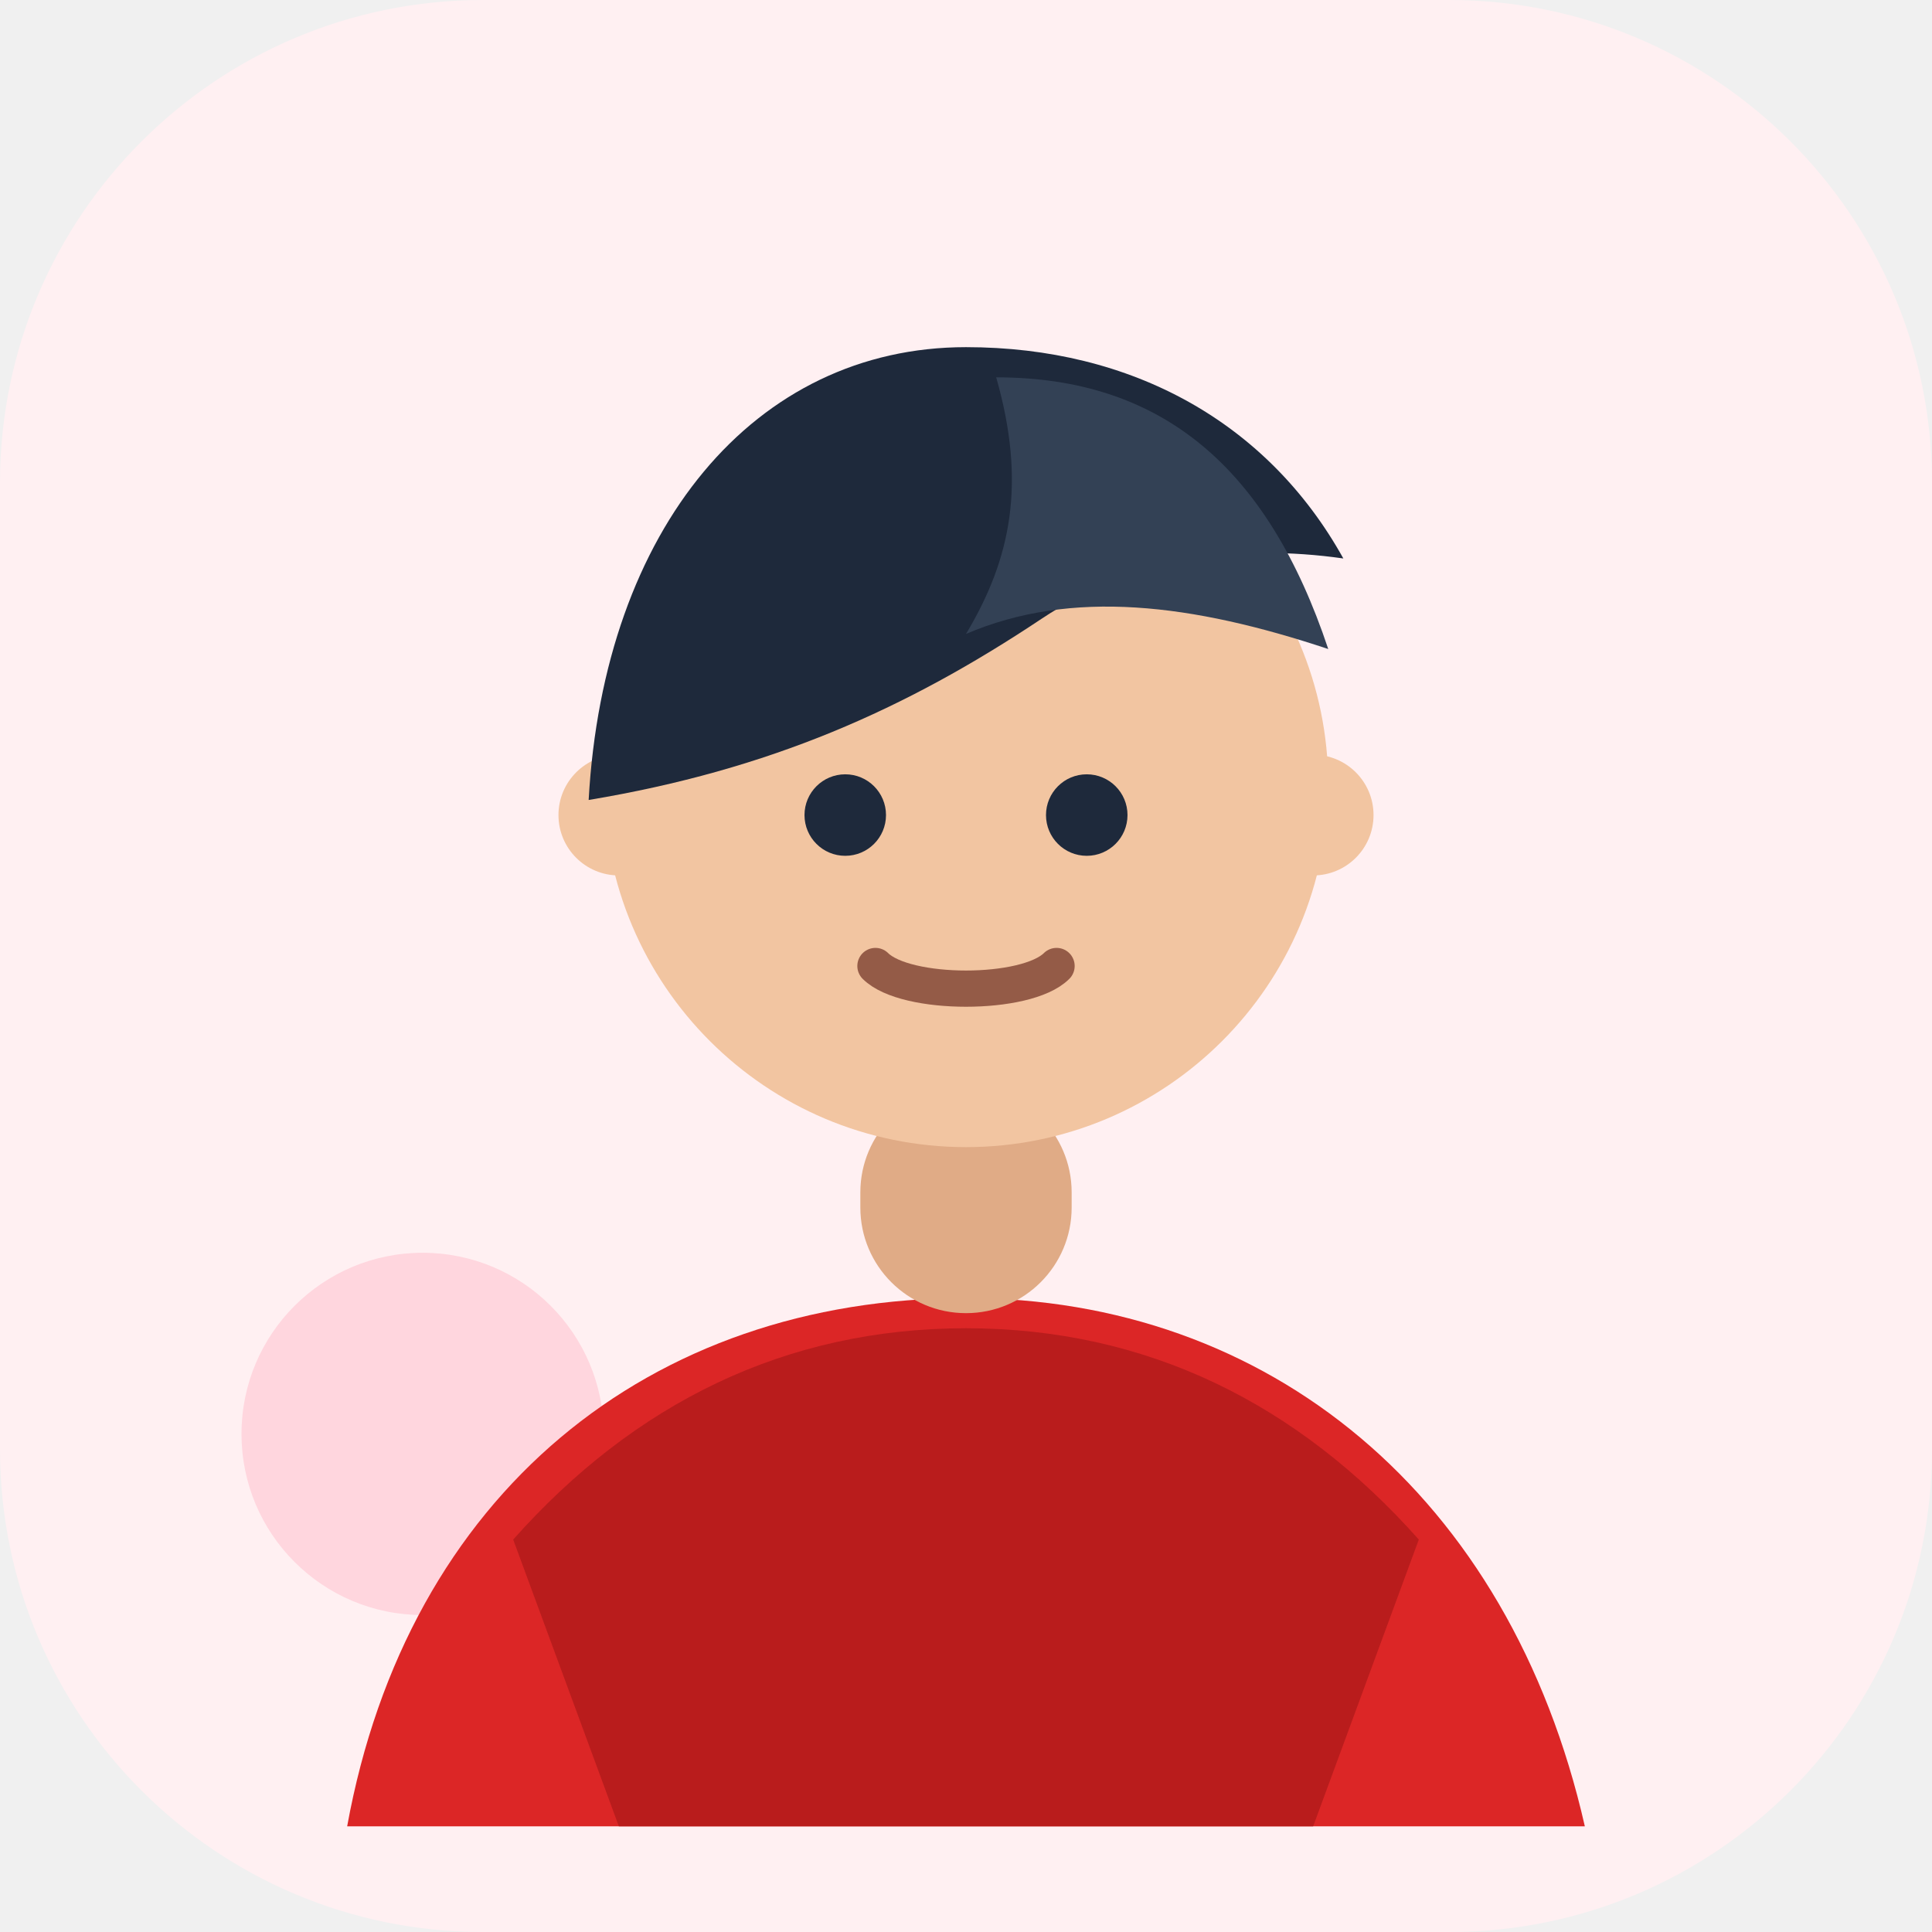
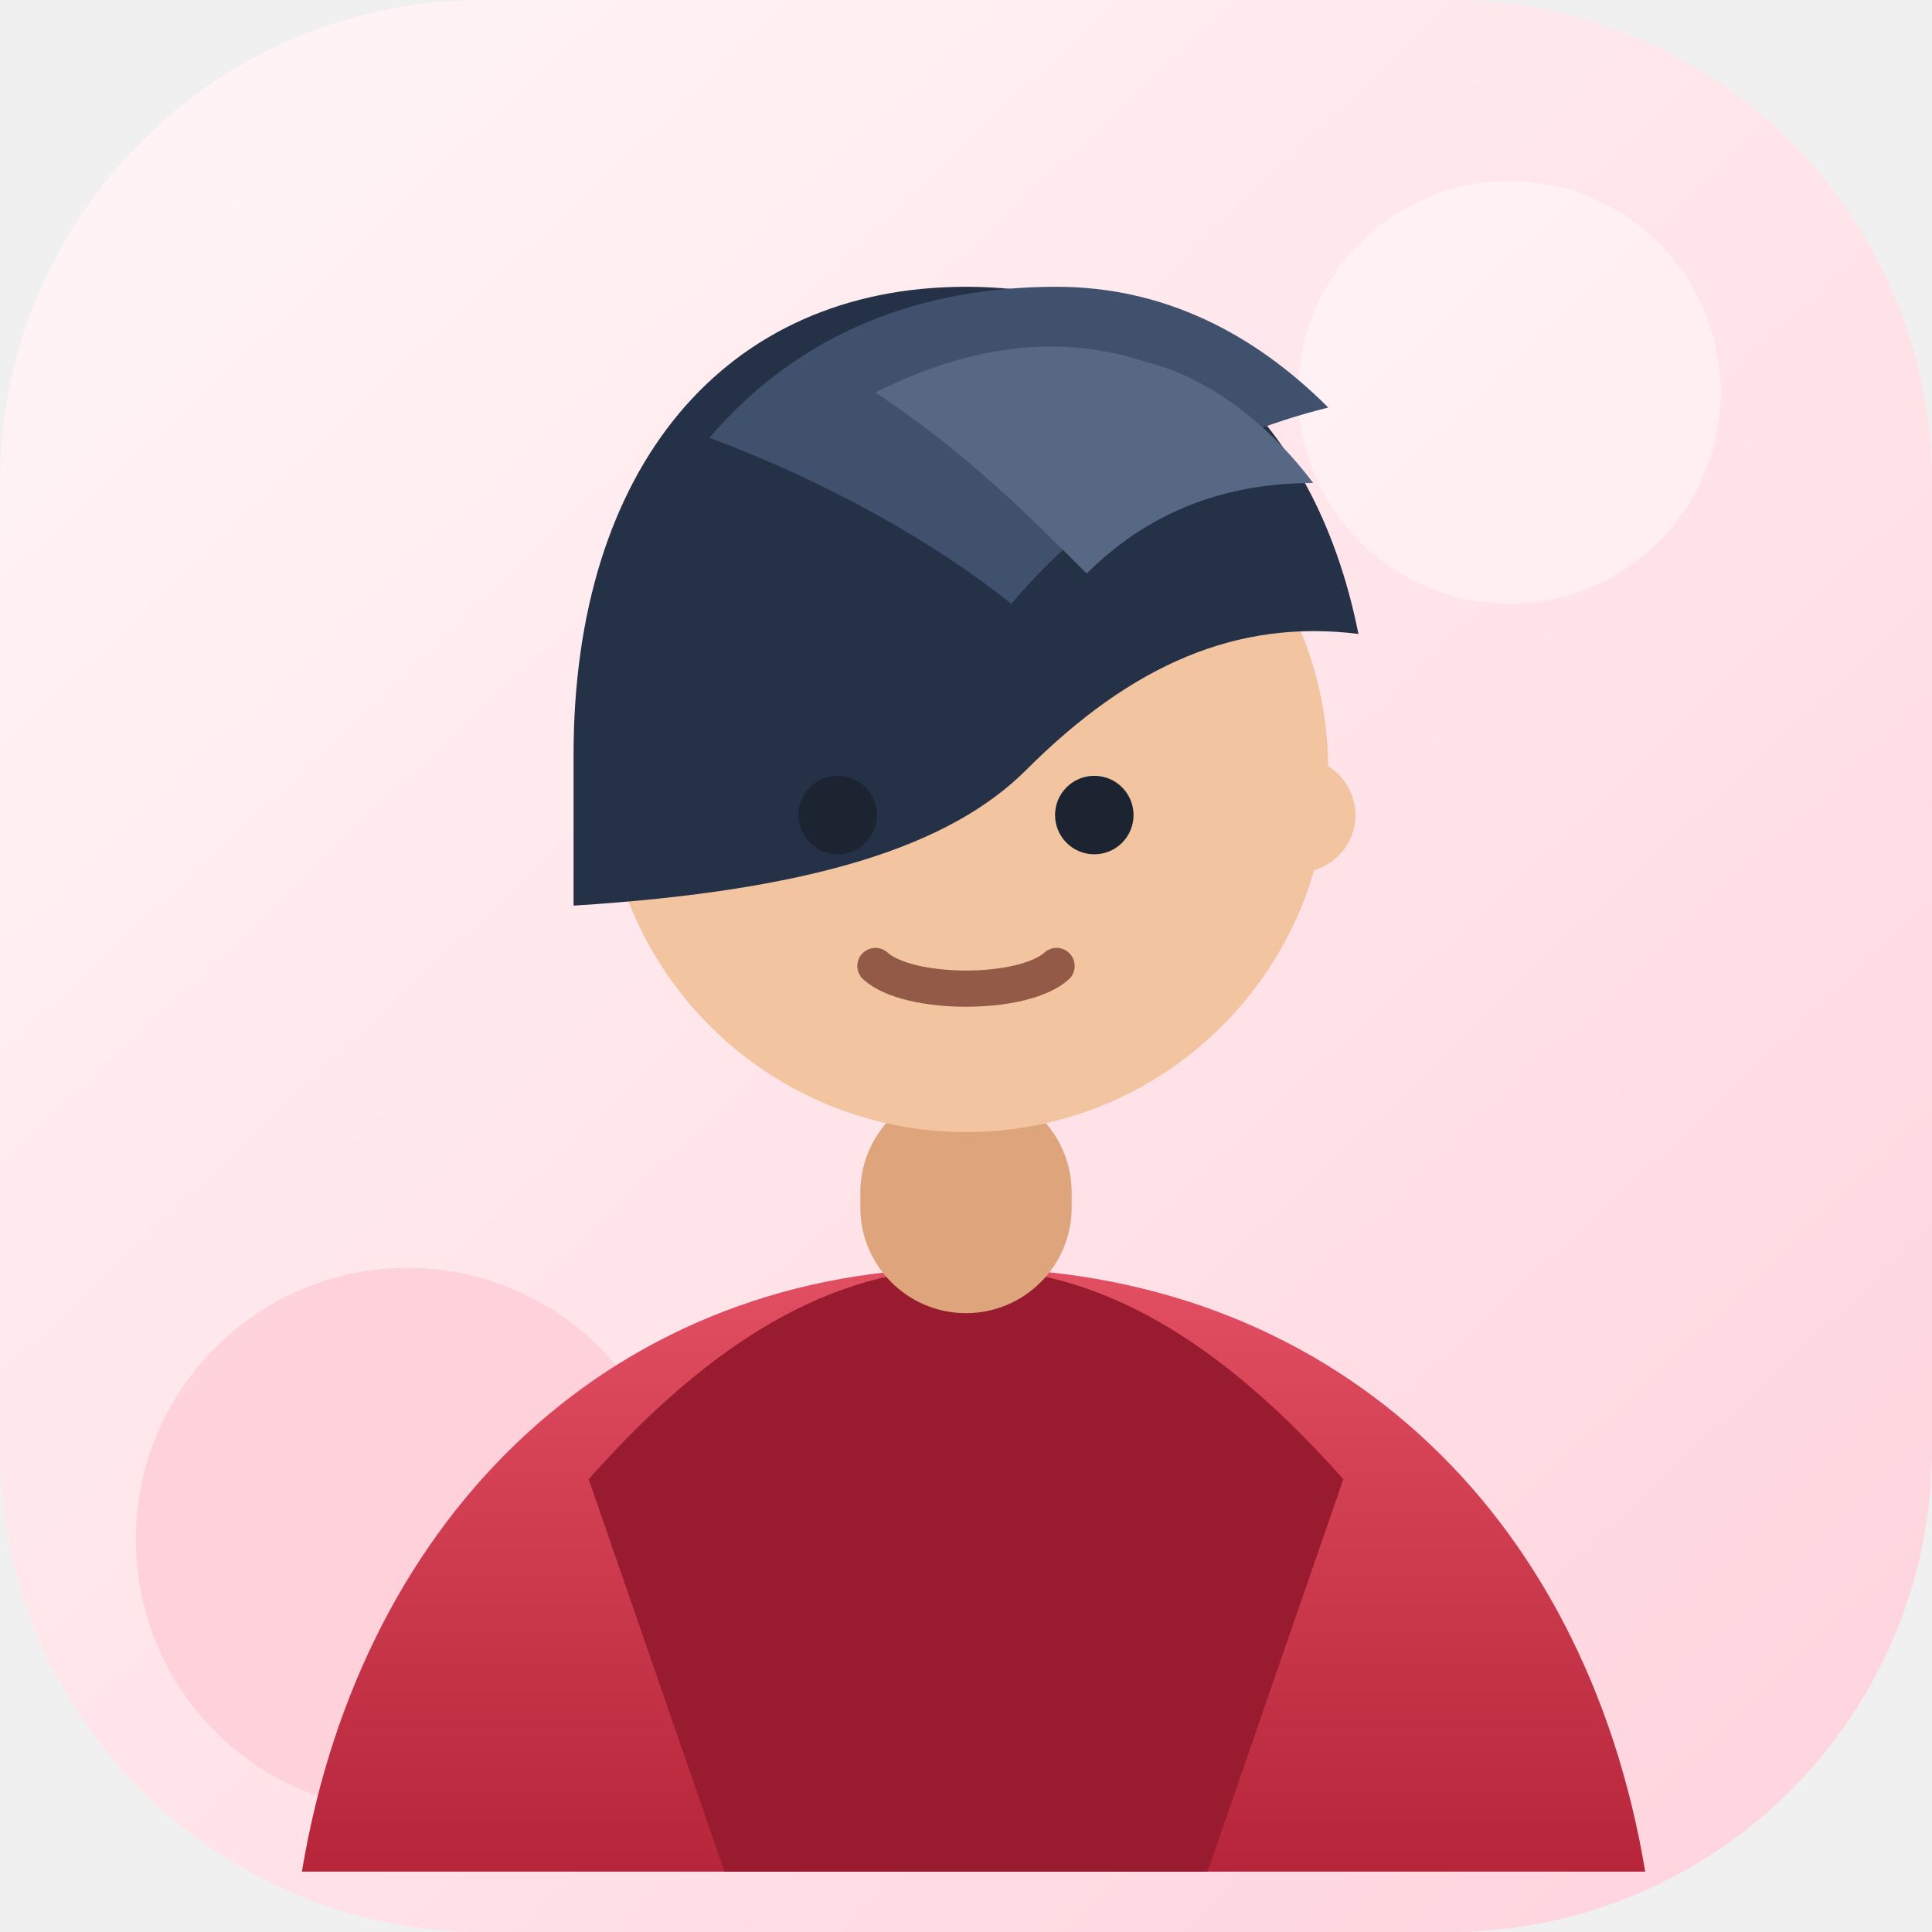
<svg xmlns="http://www.w3.org/2000/svg" viewBox="0 0 128 128" fill="none">
-   <rect width="128" height="128" rx="32" fill="#FFF0F2" />
-   <circle cx="28" cy="95" r="12" fill="#FFD6DE" />
-   <path d="M23 121c4-22 20-35 41-35 20 0 36 13 41 35H23Z" fill="#DC2626" />
-   <path d="M34 102c8-9 18-14 30-14s22 5 30 14l-7 19H41l-7-19Z" fill="#B91C1C" />
-   <rect x="57" y="72" width="14" height="15" rx="7" fill="#E0AB86" />
-   <circle cx="64" cy="52" r="24" fill="#F2C5A1" />
-   <circle cx="41" cy="54" r="4" fill="#F2C5A1" />
-   <circle cx="87" cy="54" r="4" fill="#F2C5A1" />
-   <path d="M39 53c1-18 11-30 25-30 11 0 20 5 25 14-7-1-14 0-20 4-9 6-18 10-30 12Z" fill="#1E293B" />
-   <path d="M66 25c11 0 18 6 22 18-9-3-17-4-24-1 3-5 4-10 2-17Z" fill="#334155" />
-   <circle cx="56" cy="54" r="2.7" fill="#1E293B" />
-   <circle cx="72" cy="54" r="2.7" fill="#1E293B" />
-   <path d="M58 64c2 2 10 2 12 0" stroke="#945B47" stroke-linecap="round" stroke-width="2.4" />
+   <defs>
+     <linearGradient id="bg" x1="14" y1="12" x2="114" y2="118" gradientUnits="userSpaceOnUse">
+       <stop stop-color="#FFF3F5" />
+       <stop offset="1" stop-color="#FFD6DF" />
+     </linearGradient>
+     <linearGradient id="shirt" x1="64" y1="84" x2="64" y2="124" gradientUnits="userSpaceOnUse">
+       <stop stop-color="#E34F62" />
+       <stop offset="1" stop-color="#B6253A" />
+     </linearGradient>
+   </defs>
+   <rect width="128" height="128" rx="32" fill="url(#bg)" />
+   <circle cx="27" cy="102" r="18" fill="#FFC4D0" fill-opacity=".6" />
+   <circle cx="100" cy="26" r="14" fill="#FFFFFF" fill-opacity=".4" />
+   <path d="M20 124c4-24 21-40 44-40 24 0 41 16 45 40H20Z" fill="url(#shirt)" />
+   <path d="M39 98c8-9 16-14 25-14s17 5 25 14l-9 26H48l-9-26Z" fill="#981B30" />
+   <rect x="57" y="72" width="14" height="15" rx="7" fill="#DEA57D" />
+   <circle cx="64" cy="51" r="24" fill="#F2C5A0" />
+   <circle cx="42" cy="54" r="3.8" fill="#F2C5A0" />
+   <circle cx="86" cy="54" r="3.8" fill="#F2C5A0" />
+   <path d="M38 50c0-19 10-31 26-31 13 0 23 8 26 23-8-1-15 2-22 9-5 5-14 8-30 9v-10Z" fill="#243147" />
+   <path d="M47 29c6-7 14-10 23-10 7 0 13 3 18 8-8 2-15 6-21 13-5-4-12-8-20-11Z" fill="#40516E" />
+   <path d="M58 26c6-3 12-4 18-2 4 1 8 4 11 8-6 0-11 2-15 6-4-4-8-8-14-12Z" fill="#566883" />
+   <circle cx="55.5" cy="54" r="2.6" fill="#1C2432" />
+   <circle cx="72.5" cy="54" r="2.6" fill="#1C2432" />
+   <path d="M58 64c2.2 2 9.8 2 12 0" stroke="#935B47" stroke-linecap="round" stroke-width="2.4" />
</svg>
